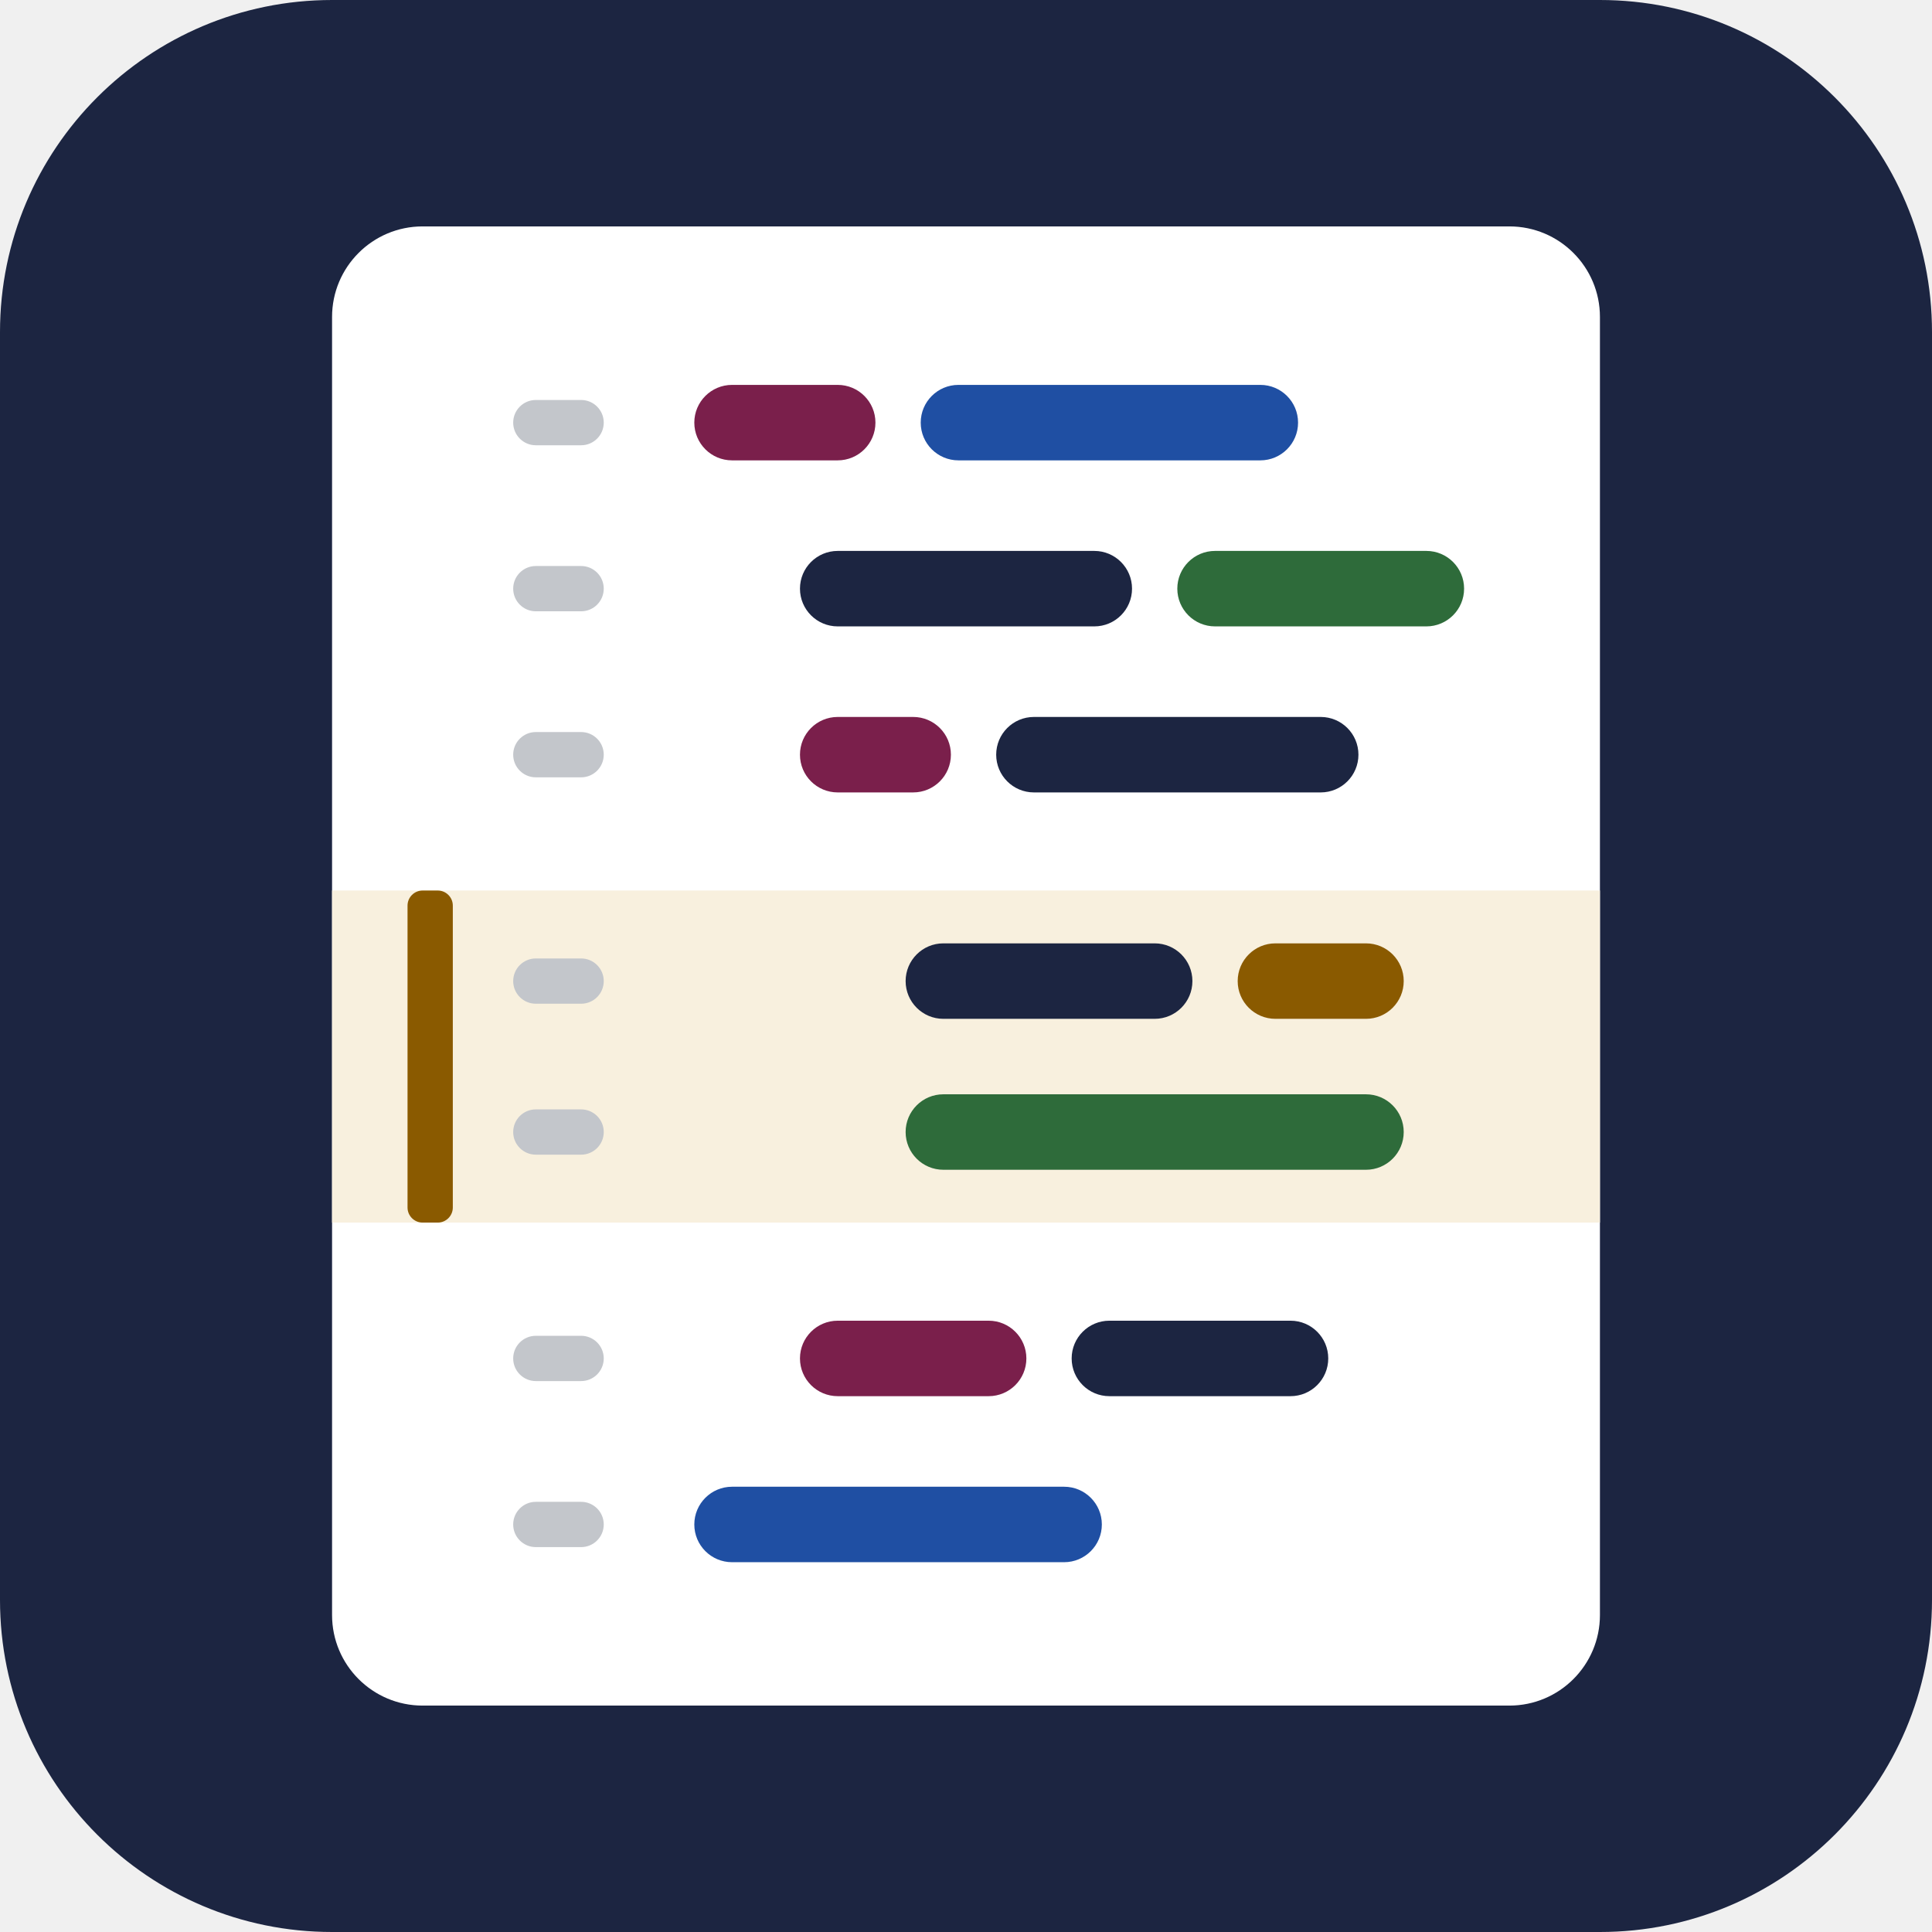
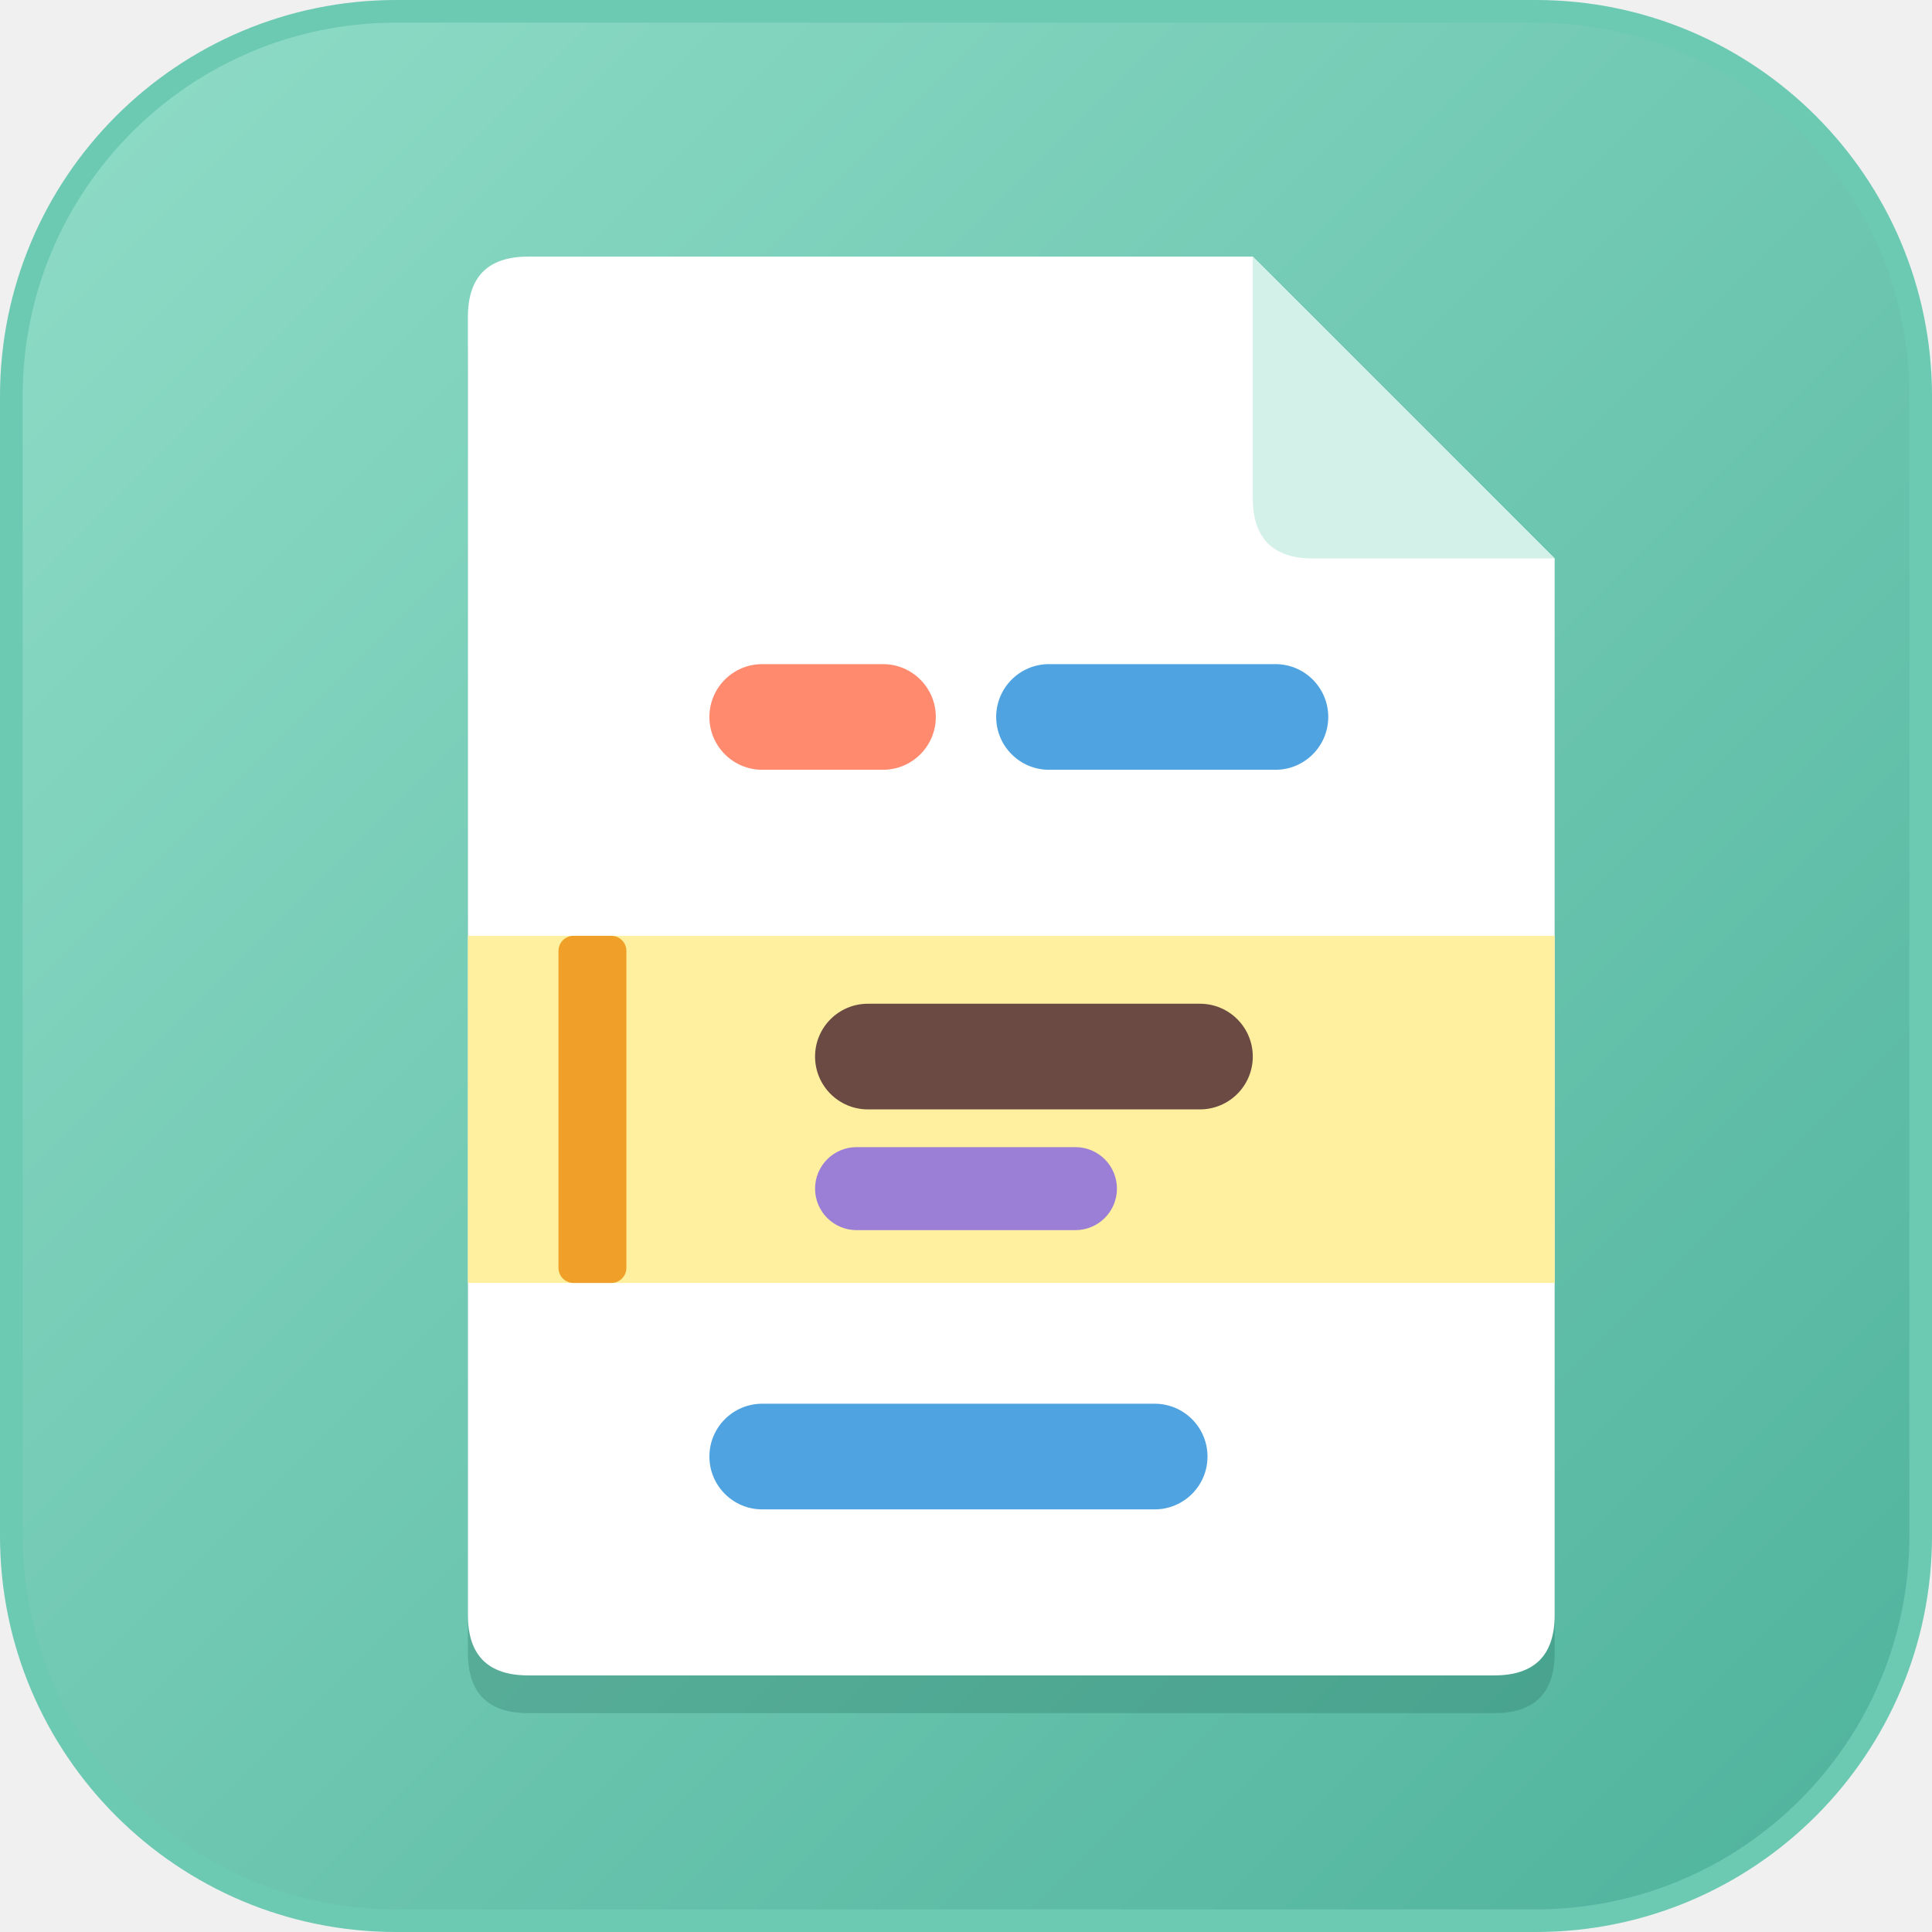
<svg xmlns="http://www.w3.org/2000/svg" width="256" height="256" viewBox="0 0 256 256">
-   <rect width="256" height="256" rx="44" fill="#1c2541" />
-   <rect x="44" y="30" width="168" height="196" rx="12" fill="#ffffff" />
-   <rect x="44" y="118" width="168" height="44" fill="#f8f0de" />
-   <rect x="54" y="118" width="6" height="44" rx="2" fill="#8a5a00" />
-   <g fill="#c3c6cb">
-     <rect x="68" y="53" width="12" height="6" rx="3" />
-     <rect x="68" y="75" width="12" height="6" rx="3" />
-     <rect x="68" y="97" width="12" height="6" rx="3" />
-     <rect x="68" y="127" width="12" height="6" rx="3" />
-     <rect x="68" y="147" width="12" height="6" rx="3" />
-     <rect x="68" y="177" width="12" height="6" rx="3" />
-     <rect x="68" y="199" width="12" height="6" rx="3" />
-   </g>
-   <g>
-     <rect x="92" y="51" width="24" height="10" rx="5" fill="#7a1f4b" />
-     <rect x="122" y="51" width="50" height="10" rx="5" fill="#1f4fa3" />
-     <rect x="106" y="73" width="44" height="10" rx="5" fill="#1c2541" />
-     <rect x="156" y="73" width="38" height="10" rx="5" fill="#2e6b3a" />
-     <rect x="106" y="95" width="20" height="10" rx="5" fill="#7a1f4b" />
-     <rect x="132" y="95" width="48" height="10" rx="5" fill="#1c2541" />
-     <rect x="120" y="125" width="38" height="10" rx="5" fill="#1c2541" />
-     <rect x="164" y="125" width="22" height="10" rx="5" fill="#8a5a00" />
-     <rect x="120" y="145" width="66" height="10" rx="5" fill="#2e6b3a" />
-     <rect x="106" y="175" width="30" height="10" rx="5" fill="#7a1f4b" />
-     <rect x="142" y="175" width="34" height="10" rx="5" fill="#1c2541" />
-     <rect x="92" y="197" width="54" height="10" rx="5" fill="#1f4fa3" />
-   </g>
+   <defs>
+     <linearGradient id="bg" x1="0" y1="0" x2="1" y2="1">
+       <stop offset="0" stop-color="#8fdcc7" />
+       <stop offset="1" stop-color="#4fb39c" />
+     </linearGradient>
+   </defs>
+   <rect x="1.5" y="1.5" width="253" height="253" rx="51" fill="url(#bg)" stroke="#6cc9b2" stroke-width="3" />
+   <path d="M70 39 H166 L206 79 V219 Q206 227 198 227 H70 Q62 227 62 219 V47 Q62 39 70 39 Z" fill="#1f6b5b" opacity="0.28" />
+   <path d="M70 34 H166 L206 74 V214 Q206 222 198 222 H70 Q62 222 62 214 V42 Q62 34 70 34 Z" fill="#ffffff" />
+   <path d="M166 34 V66 Q166 74 174 74 H206 Z" fill="#d3f1e9" />
+   <rect x="62" y="124" width="144" height="46" fill="#fff0a0" />
+   <rect x="74" y="124" width="9" height="46" rx="2" fill="#f0a028" />
+   <rect x="94" y="88" width="30" height="14" rx="7" fill="#ff8a6e" />
+   <rect x="132" y="88" width="44" height="14" rx="7" fill="#4fa3e0" />
+   <rect x="108" y="133" width="58" height="14" rx="7" fill="#6b4a43" />
+   <rect x="108" y="152" width="40" height="11" rx="5.5" fill="#9b7fd6" />
+   <rect x="94" y="186" width="66" height="14" rx="7" fill="#4fa3e0" />
</svg>
